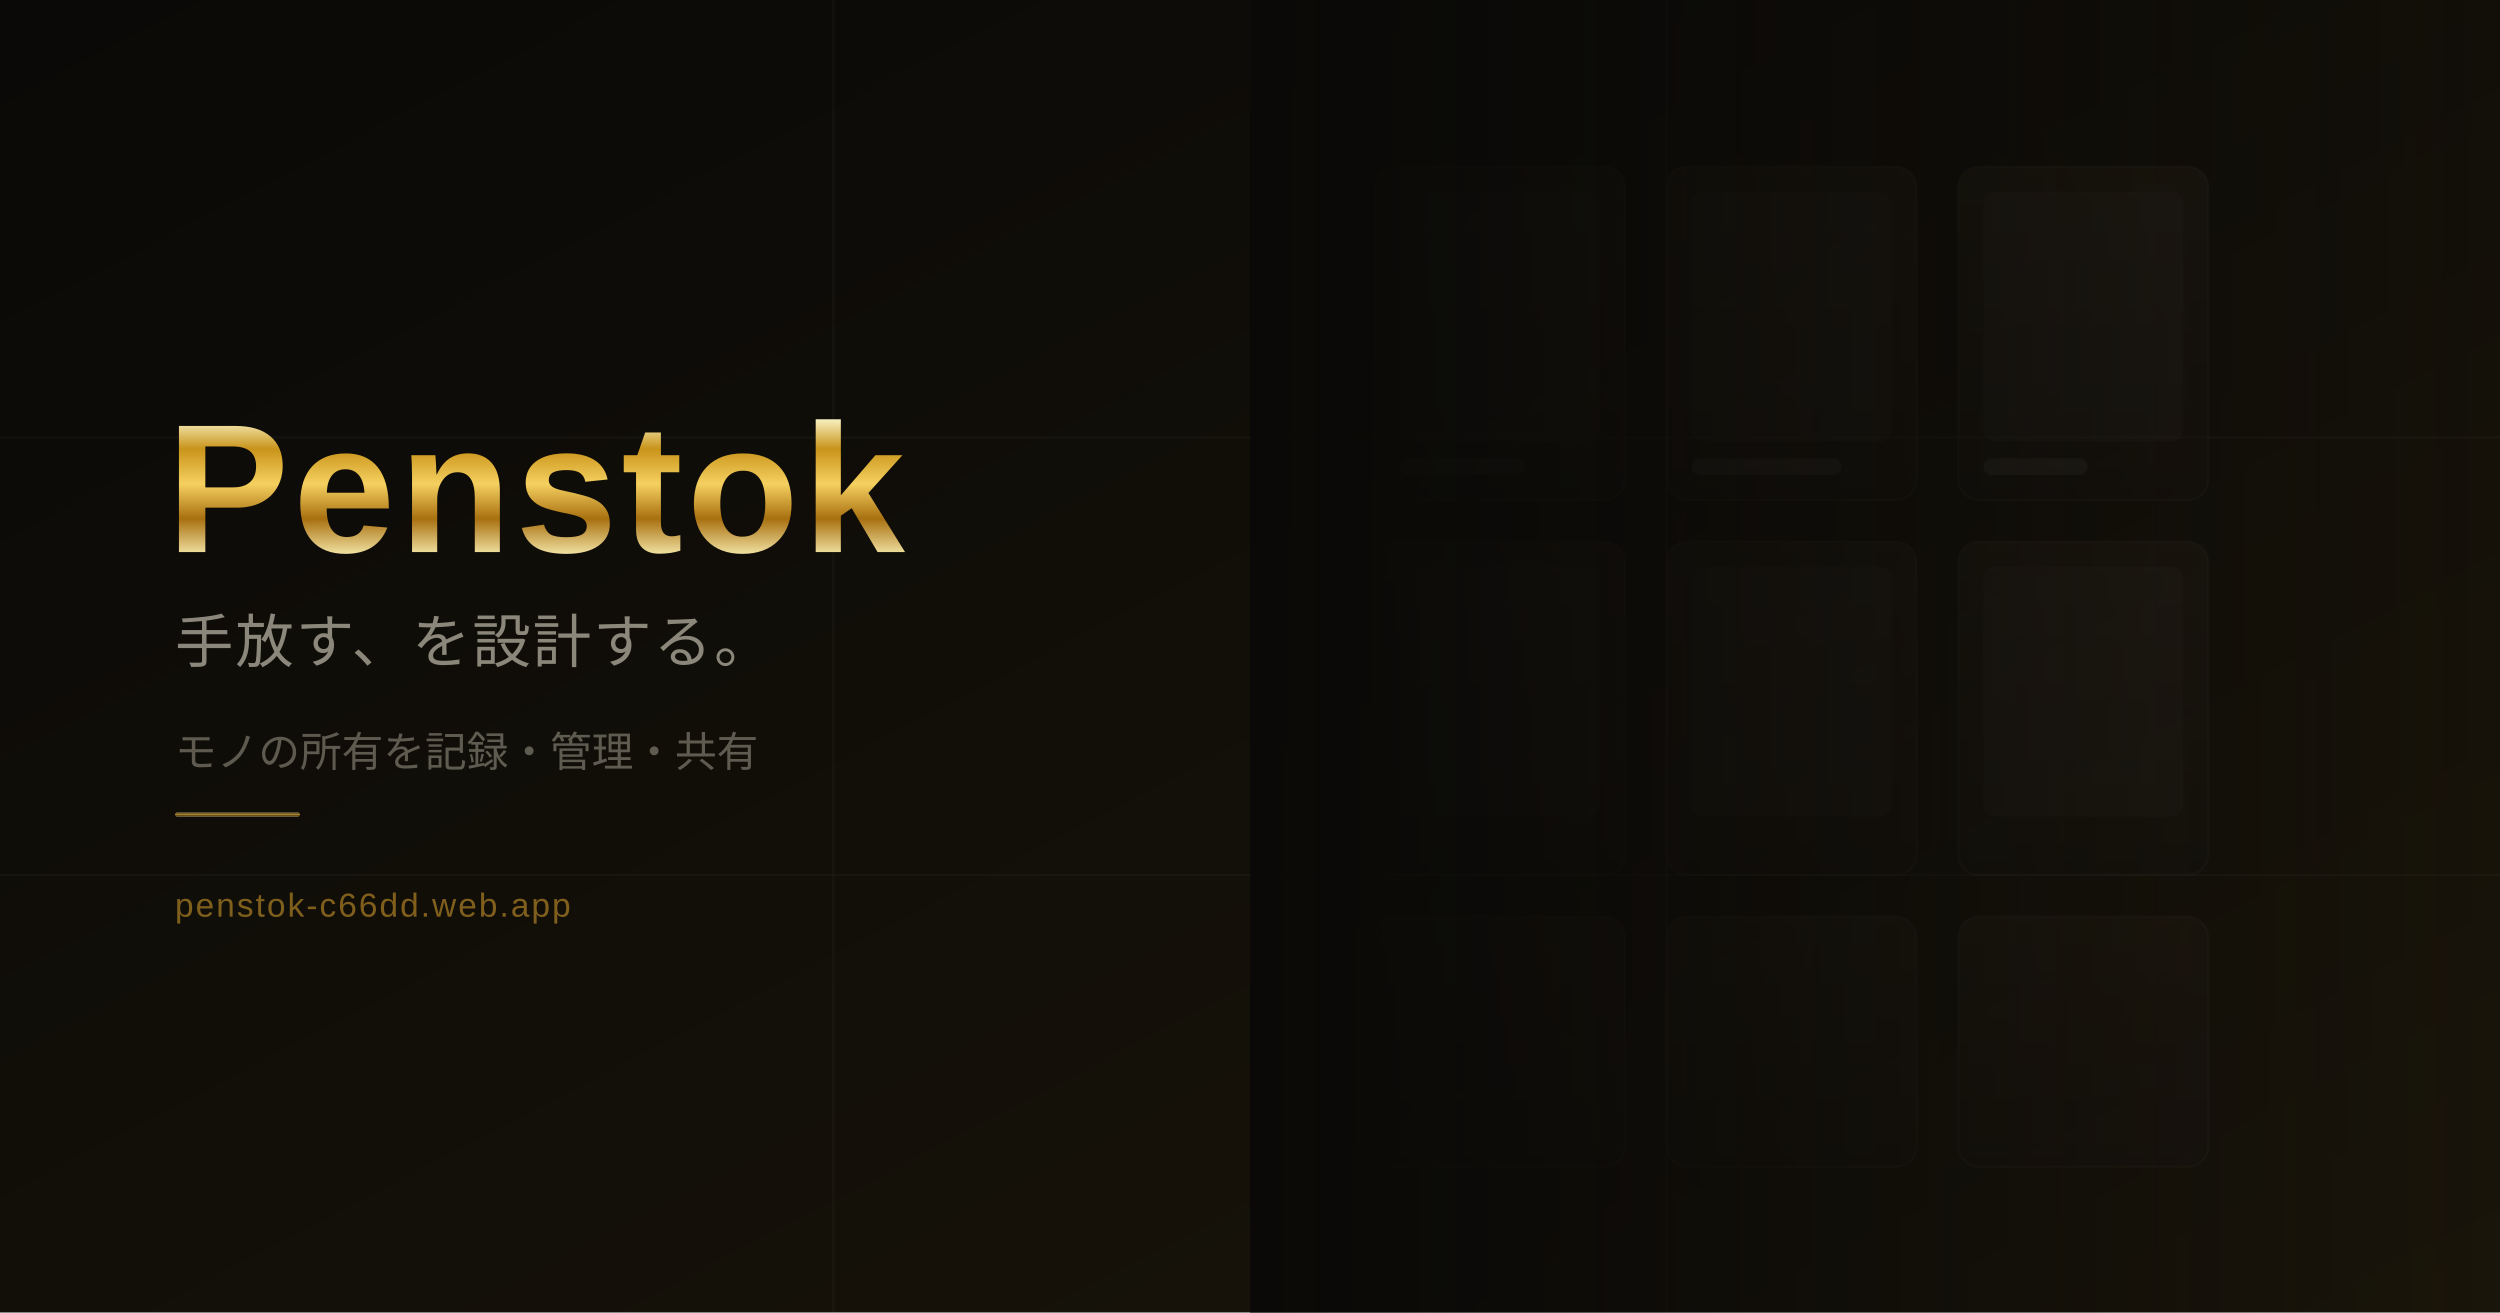
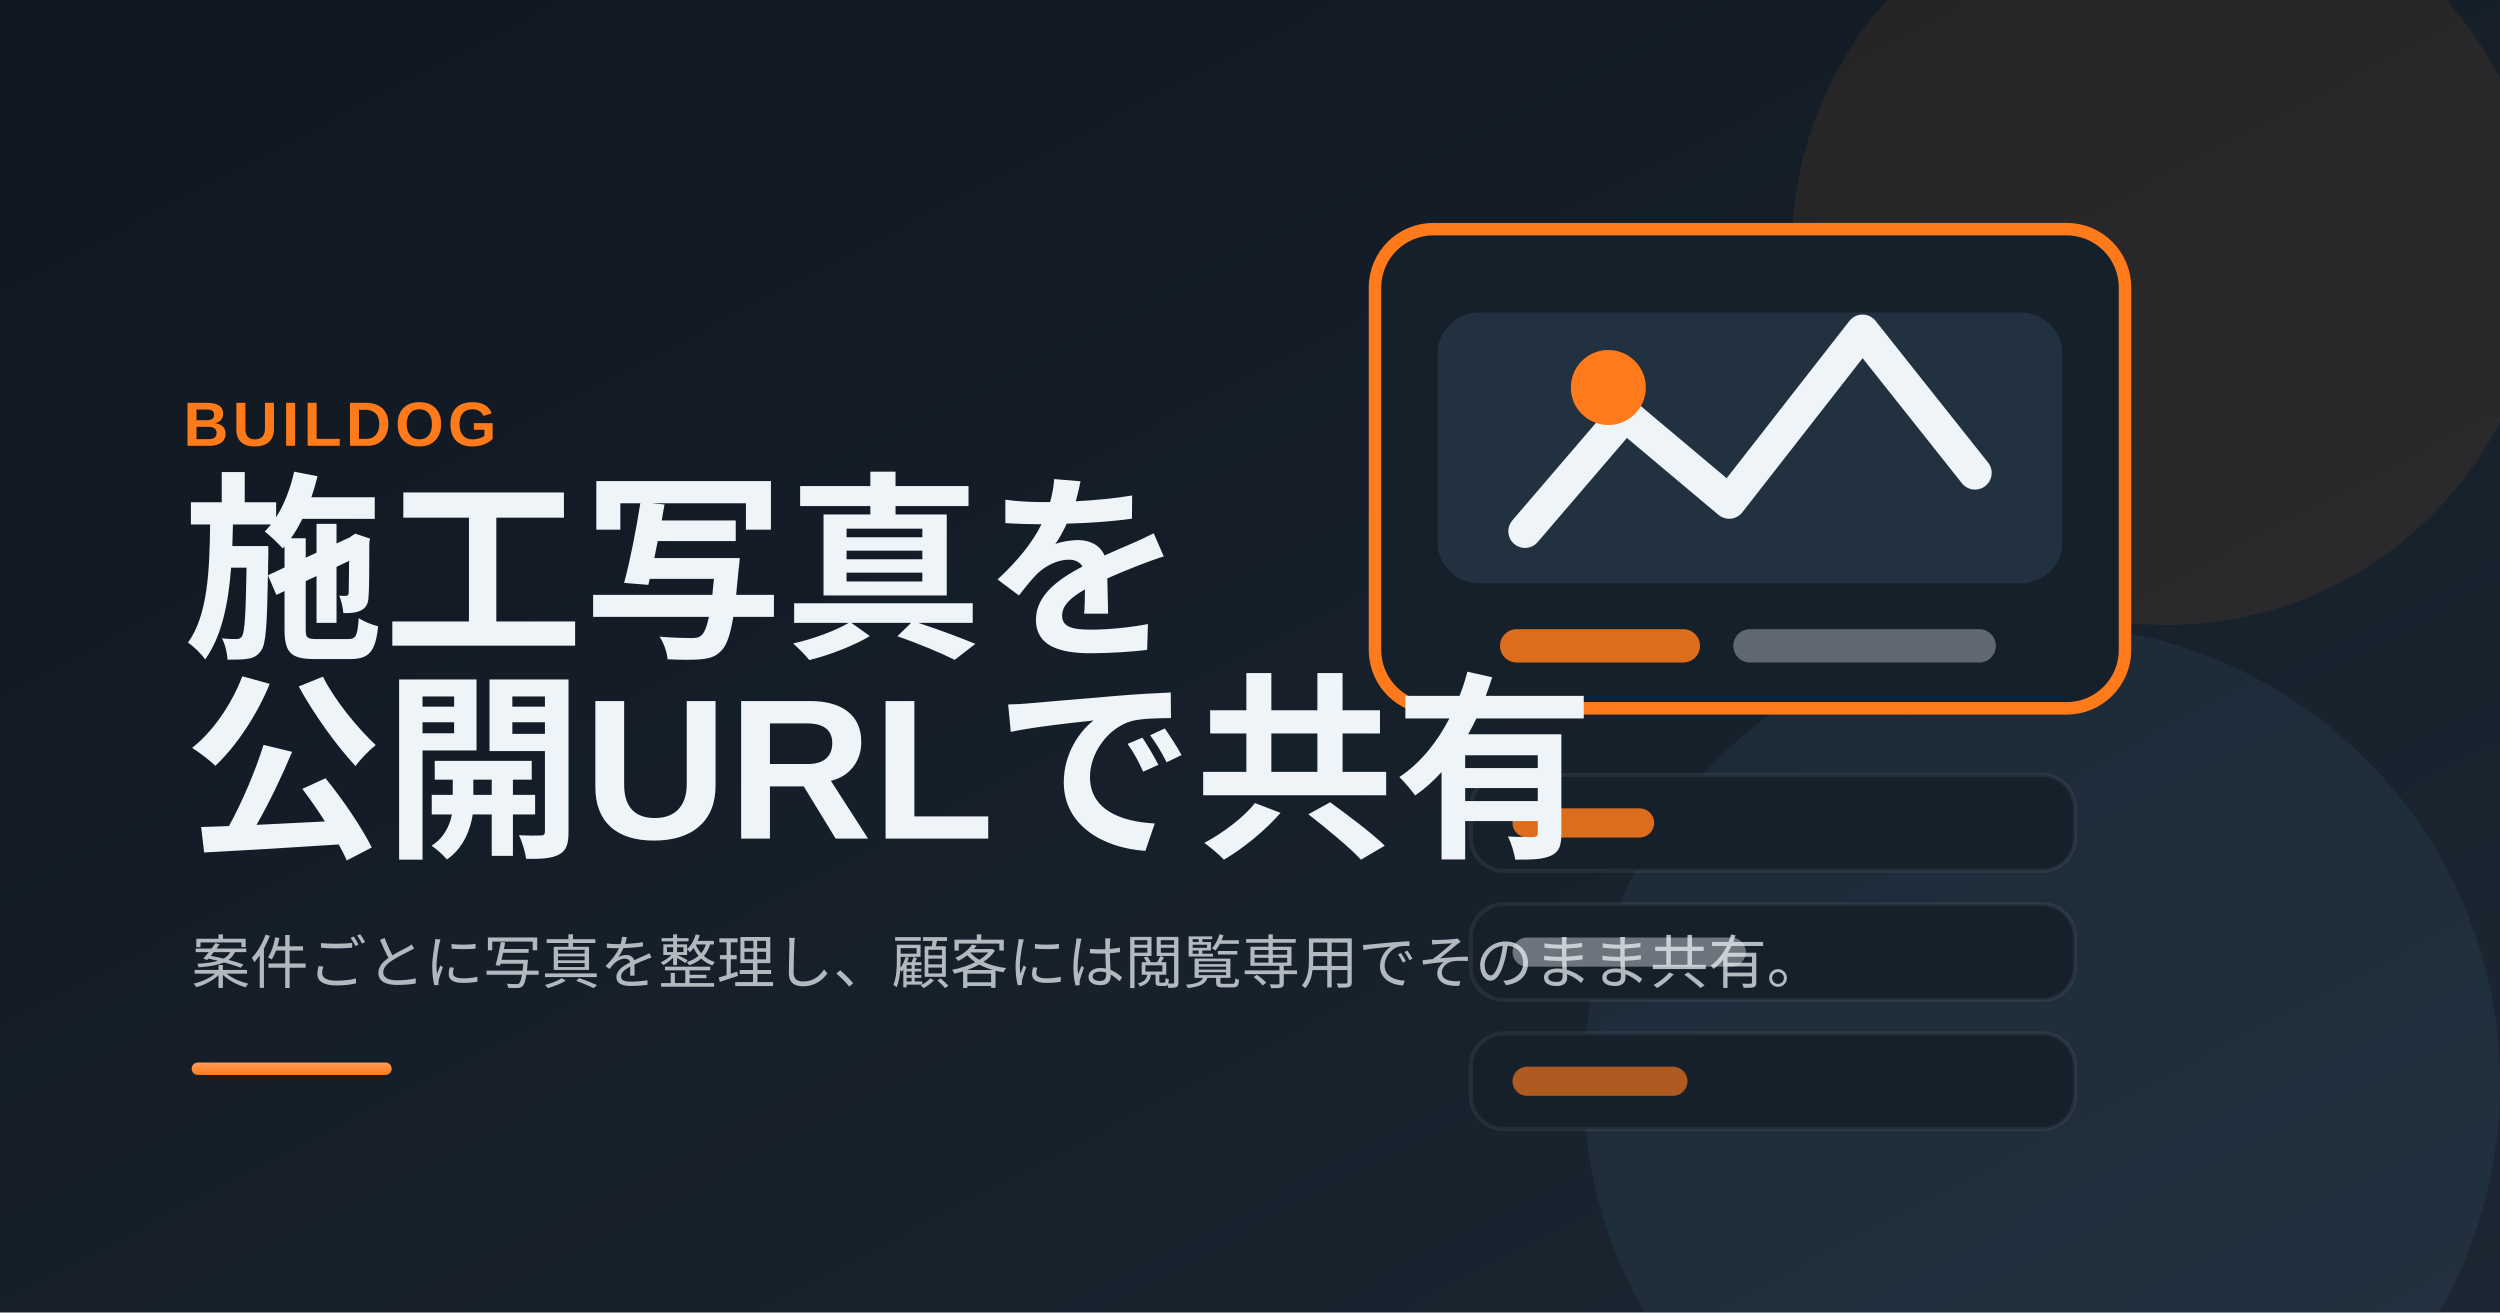
<svg xmlns="http://www.w3.org/2000/svg" viewBox="0 0 1200 630" width="1200" height="630">
  <defs>
    <linearGradient id="bg" x1="0" y1="0" x2="1" y2="1">
-       <stop offset="0%" stop-color="#0a0907" />
-       <stop offset="100%" stop-color="#1a150a" />
+       <stop offset="0%" stop-color="#0f1720" />
+       <stop offset="100%" stop-color="#1c2733" />
    </linearGradient>
-     <linearGradient id="gold" x1="0" y1="0" x2="0" y2="1">
-       <stop offset="0%" stop-color="#f8f0c0" />
-       <stop offset="22%" stop-color="#c9941a" />
-       <stop offset="48%" stop-color="#f5d060" />
-       <stop offset="74%" stop-color="#a87010" />
-       <stop offset="100%" stop-color="#f0e0a0" />
-     </linearGradient>
-     <linearGradient id="card1" x1="0" y1="0" x2="0" y2="1">
-       <stop offset="0%" stop-color="#2a2218" />
-       <stop offset="100%" stop-color="#1a1510" />
+     <linearGradient id="accent" x1="0" y1="0" x2="0" y2="1">
+       <stop offset="0%" stop-color="#ff9e57" />
+       <stop offset="100%" stop-color="#ff7a1a" />
    </linearGradient>
  </defs>
  <rect width="1200" height="630" fill="url(#bg)" />
-   <line x1="0" y1="210" x2="1200" y2="210" stroke="rgba(255,255,255,0.03)" stroke-width="1" />
-   <line x1="0" y1="420" x2="1200" y2="420" stroke="rgba(255,255,255,0.03)" stroke-width="1" />
-   <line x1="400" y1="0" x2="400" y2="630" stroke="rgba(255,255,255,0.03)" stroke-width="1" />
-   <line x1="800" y1="0" x2="800" y2="630" stroke="rgba(255,255,255,0.03)" stroke-width="1" />
-   <g opacity="0.35">
-     <rect x="660" y="80" width="120" height="160" rx="10" fill="url(#card1)" stroke="rgba(255,255,255,0.08)" stroke-width="1" />
-     <rect x="672" y="92" width="96" height="120" rx="6" fill="rgba(255,255,255,0.06)" />
-     <rect x="672" y="220" width="60" height="8" rx="4" fill="rgba(255,255,255,0.15)" />
-     <rect x="800" y="80" width="120" height="160" rx="10" fill="url(#card1)" stroke="rgba(255,255,255,0.08)" stroke-width="1" />
-     <rect x="812" y="92" width="96" height="120" rx="6" fill="rgba(255,255,255,0.06)" />
-     <rect x="812" y="220" width="72" height="8" rx="4" fill="rgba(255,255,255,0.15)" />
-     <rect x="940" y="80" width="120" height="160" rx="10" fill="url(#card1)" stroke="rgba(255,255,255,0.08)" stroke-width="1" />
-     <rect x="952" y="92" width="96" height="120" rx="6" fill="rgba(255,255,255,0.06)" />
-     <rect x="952" y="220" width="50" height="8" rx="4" fill="rgba(255,255,255,0.15)" />
-     <rect x="660" y="260" width="120" height="160" rx="10" fill="url(#card1)" stroke="rgba(255,255,255,0.08)" stroke-width="1" />
-     <rect x="672" y="272" width="96" height="120" rx="6" fill="rgba(255,255,255,0.06)" />
-     <rect x="800" y="260" width="120" height="160" rx="10" fill="url(#card1)" stroke="rgba(255,255,255,0.08)" stroke-width="1" />
-     <rect x="812" y="272" width="96" height="120" rx="6" fill="rgba(255,255,255,0.06)" />
-     <rect x="940" y="260" width="120" height="160" rx="10" fill="url(#card1)" stroke="rgba(255,255,255,0.08)" stroke-width="1" />
-     <rect x="952" y="272" width="96" height="120" rx="6" fill="rgba(255,255,255,0.06)" />
-     <rect x="660" y="440" width="120" height="120" rx="10" fill="url(#card1)" stroke="rgba(255,255,255,0.08)" stroke-width="1" />
-     <rect x="800" y="440" width="120" height="120" rx="10" fill="url(#card1)" stroke="rgba(255,255,255,0.08)" stroke-width="1" />
-     <rect x="940" y="440" width="120" height="120" rx="10" fill="url(#card1)" stroke="rgba(255,255,255,0.08)" stroke-width="1" />
-   </g>
-   <defs>
-     <linearGradient id="fade" x1="0" y1="0" x2="1" y2="0">
-       <stop offset="0%" stop-color="#0a0907" stop-opacity="1" />
-       <stop offset="40%" stop-color="#0a0907" stop-opacity="0.6" />
-       <stop offset="100%" stop-color="#0a0907" stop-opacity="0" />
-     </linearGradient>
-   </defs>
-   <rect x="600" y="0" width="600" height="630" fill="url(#fade)" />
-   <text x="80" y="265" font-family="-apple-system, BlinkMacSystemFont, 'Helvetica Neue', Arial, sans-serif" font-size="88" font-weight="900" letter-spacing="2" fill="url(#gold)">Penstok</text>
-   <text x="84" y="318" font-family="-apple-system, BlinkMacSystemFont, 'Helvetica Neue', Arial, sans-serif" font-size="28" font-weight="400" fill="rgba(240,234,216,0.55)" letter-spacing="1">手放す、を設計する。</text>
-   <text x="84" y="368" font-family="-apple-system, BlinkMacSystemFont, 'Helvetica Neue', Arial, sans-serif" font-size="20" font-weight="400" fill="rgba(240,234,216,0.35)">モノの所有を記録・管理・共有</text>
-   <rect x="84" y="390" width="60" height="2" rx="1" fill="url(#gold)" opacity="0.6" />
-   <text x="84" y="440" font-family="-apple-system, BlinkMacSystemFont, 'Helvetica Neue', Arial, sans-serif" font-size="16" fill="rgba(201,148,42,0.6)" letter-spacing="1">penstok-c66dd.web.app</text>
+   <circle cx="1040" cy="120" r="180" fill="#ff7a1a" opacity="0.08" />
+   <circle cx="980" cy="520" r="220" fill="#4c7a9c" opacity="0.12" />
+   <rect x="660" y="110" width="360" height="230" rx="28" fill="#16202b" stroke="#ff7a1a" stroke-width="6" />
+   <rect x="690" y="150" width="300" height="130" rx="20" fill="#223140" />
+   <path d="M732 255l48-56 50 42 64-82 54 68" fill="none" stroke="#eef4f8" stroke-width="16" stroke-linecap="round" stroke-linejoin="round" />
+   <circle cx="772" cy="186" r="18" fill="#ff7a1a" />
+   <rect x="720" y="302" width="96" height="16" rx="8" fill="#ff7a1a" opacity="0.85" />
+   <rect x="832" y="302" width="126" height="16" rx="8" fill="#eef4f8" opacity="0.34" />
+   <rect x="706" y="372" width="290" height="46" rx="16" fill="#16202b" stroke="rgba(255,255,255,0.06)" stroke-width="2" />
+   <rect x="706" y="434" width="290" height="46" rx="16" fill="#16202b" stroke="rgba(255,255,255,0.06)" stroke-width="2" />
+   <rect x="706" y="496" width="290" height="46" rx="16" fill="#16202b" stroke="rgba(255,255,255,0.06)" stroke-width="2" />
+   <rect x="726" y="388" width="68" height="14" rx="7" fill="#ff7a1a" opacity="0.85" />
+   <rect x="726" y="450" width="112" height="14" rx="7" fill="#eef4f8" opacity="0.4" />
+   <rect x="726" y="512" width="84" height="14" rx="7" fill="#ff7a1a" opacity="0.65" />
+   <text x="88" y="214" font-family="'Helvetica Neue', Arial, sans-serif" font-size="30" font-weight="700" fill="#ff7a1a" letter-spacing="2">BUILDOG</text>
+   <text x="88" y="308" font-family="'Helvetica Neue', Arial, sans-serif" font-size="96" font-weight="900" fill="#eef4f8">施工写真を</text>
+   <text x="88" y="404" font-family="'Helvetica Neue', Arial, sans-serif" font-size="96" font-weight="900" fill="#eef4f8">公開URLで共有</text>
+   <text x="92" y="472" font-family="'Helvetica Neue', Arial, sans-serif" font-size="28" fill="rgba(238,244,248,0.72)">案件ごとに写真を整理し、顧客には閲覧専用でそのまま共有。</text>
+   <rect x="92" y="510" width="96" height="6" rx="3" fill="url(#accent)" />
</svg>
